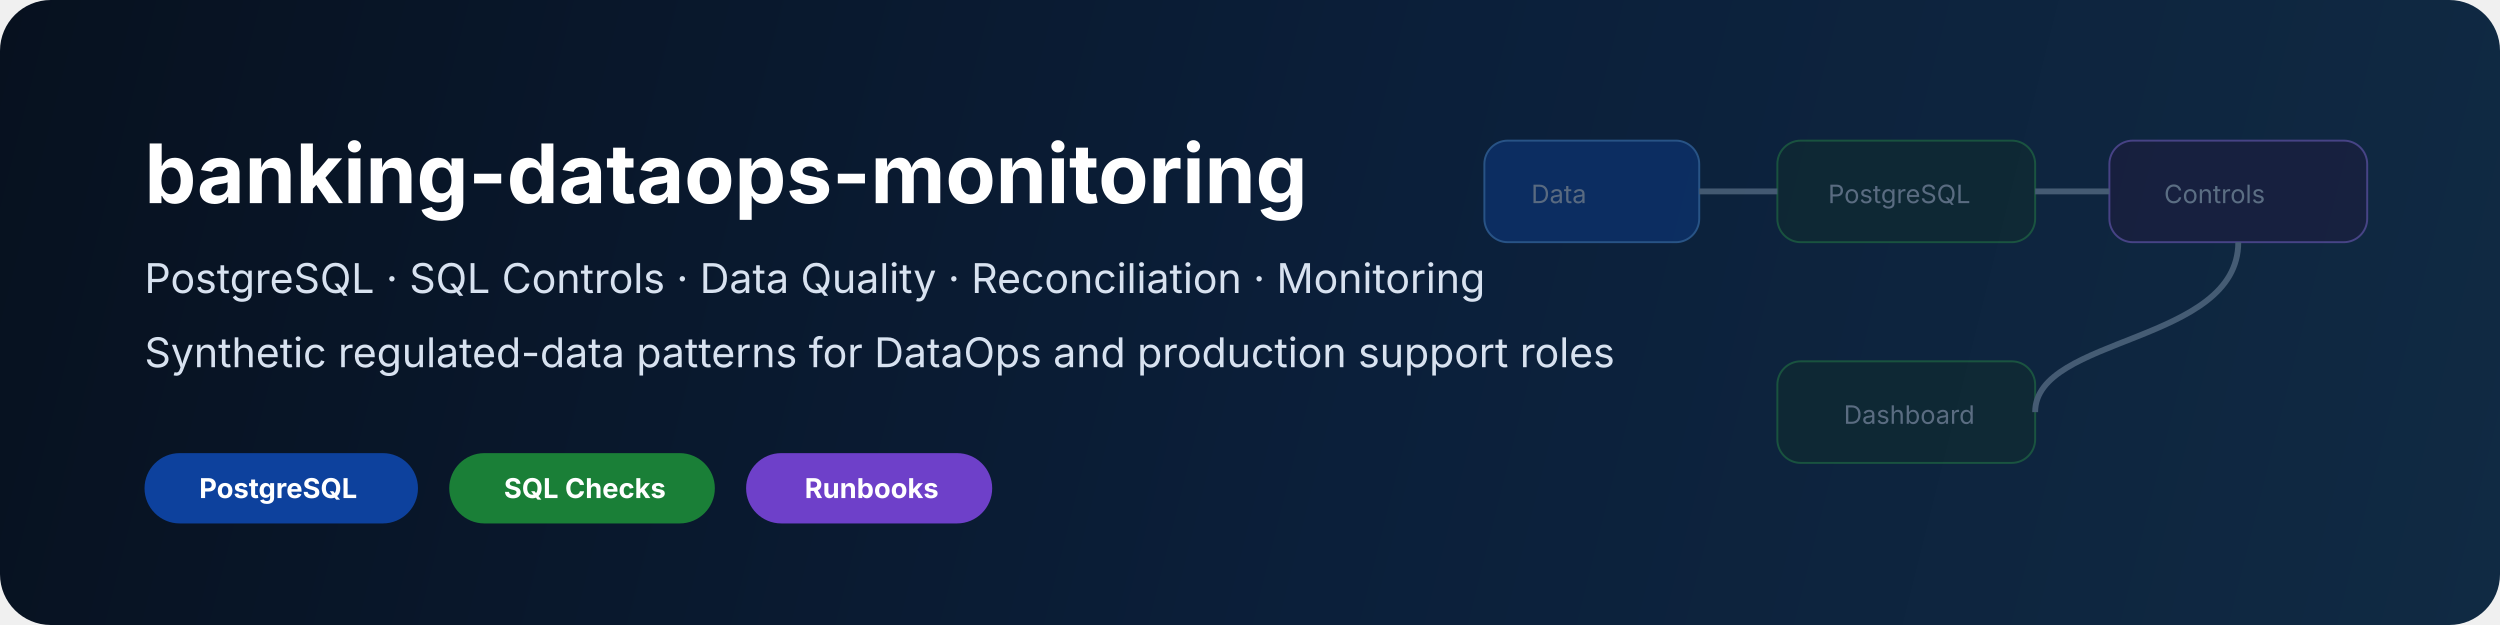
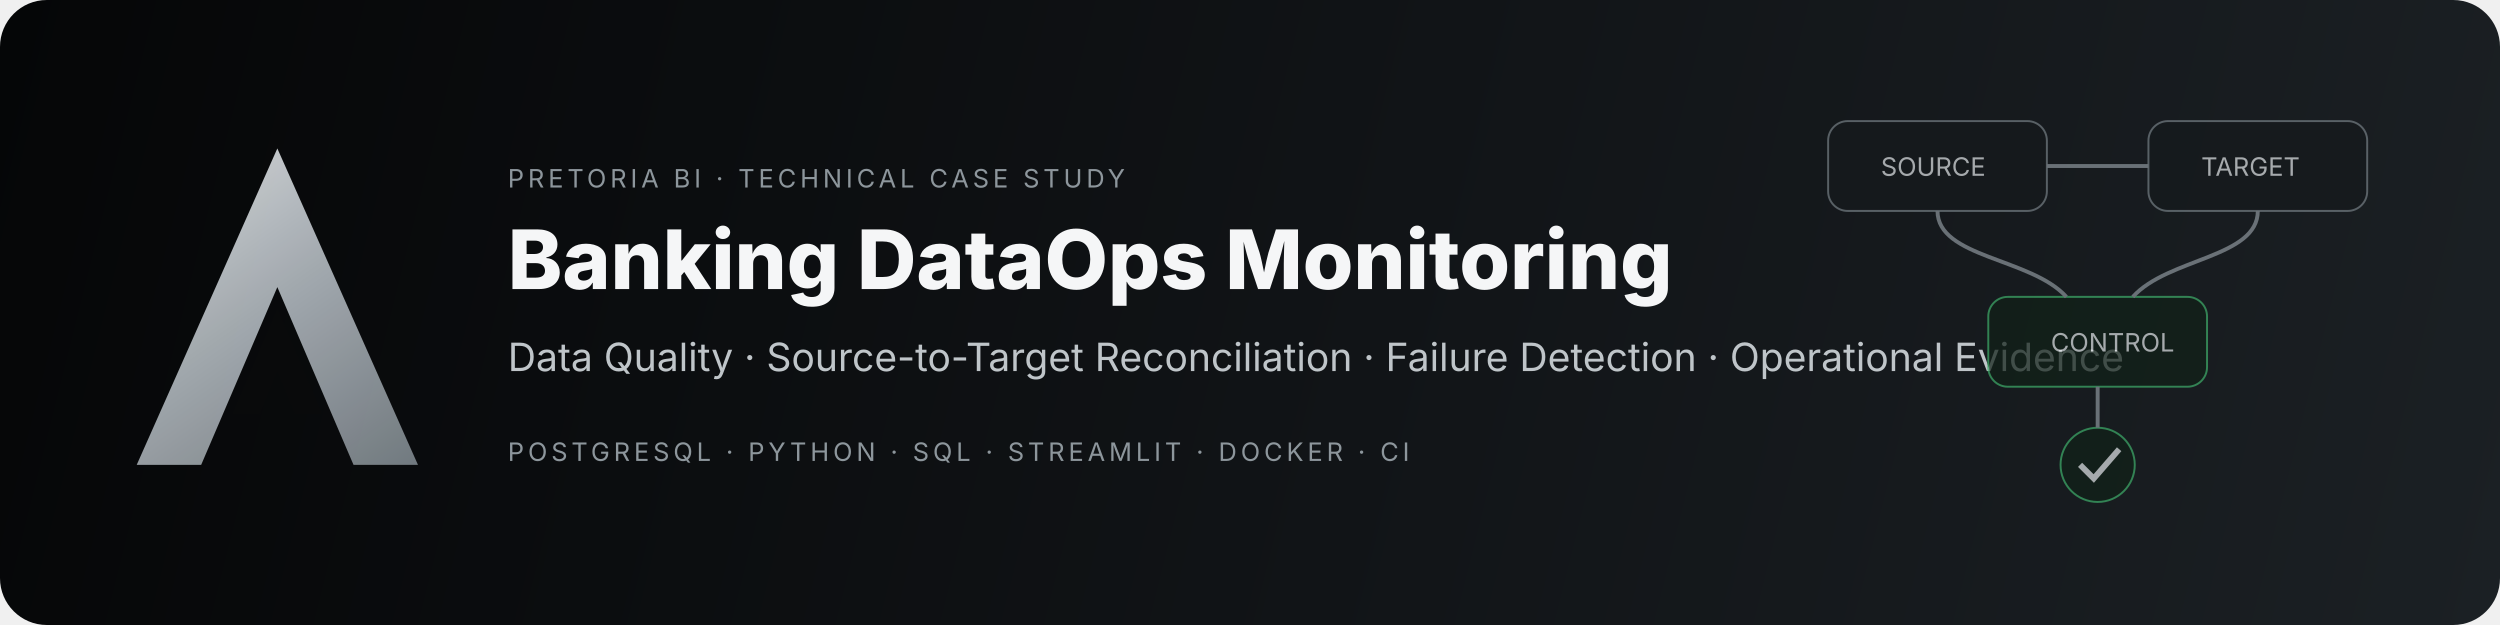
- <svg xmlns="http://www.w3.org/2000/svg" width="1280" height="320" viewBox="0 0 1280 320" fill="none" role="img" aria-label="banking-dataops-monitoring banner">
+ <svg xmlns="http://www.w3.org/2000/svg" width="1280" height="320" viewBox="0 0 1280 320" fill="none" role="img" aria-label="Banking DataOps Monitoring — Pretoria BI">
  <defs>
    <linearGradient id="bg" x1="0" y1="0" x2="1280" y2="320" gradientUnits="userSpaceOnUse">
-       <stop offset="0" stop-color="#07111F" />
-       <stop offset="0.55" stop-color="#0B1F3A" />
-       <stop offset="1" stop-color="#102A43" />
+       <stop offset="0" stop-color="#050607" />
+       <stop offset="0.55" stop-color="#111417" />
+       <stop offset="1" stop-color="#1B2024" />
+     </linearGradient>
+     <linearGradient id="silver" x1="70" y1="40" x2="240" y2="280" gradientUnits="userSpaceOnUse">
+       <stop stop-color="#F2F4F5" />
+       <stop offset=".45" stop-color="#AAB1B6" />
+       <stop offset="1" stop-color="#60686E" />
    </linearGradient>
    <style>
-       .title{font-family:Inter,Segoe UI,Arial,sans-serif;font-size:42px;font-weight:750;fill:#fff}
-       .sub{font-family:Inter,Segoe UI,Arial,sans-serif;font-size:21px;fill:#D8E2F0}
-       .chip{font-family:Inter,Segoe UI,Arial,sans-serif;font-size:14px;font-weight:650;fill:#fff}
-       .node{font-family:Inter,Segoe UI,Arial,sans-serif;font-size:13px;fill:#D8E2F0}
+       .title{font-family:Inter,Segoe UI,Arial,sans-serif;font-size:42px;font-weight:760;fill:#F5F6F7}
+       .sub{font-family:Inter,Segoe UI,Arial,sans-serif;font-size:20px;fill:#BFC5C9}
+       .micro{font-family:Inter,Segoe UI,Arial,sans-serif;font-size:13px;letter-spacing:2px;fill:#8D969C}
+       .node{font-family:Inter,Segoe UI,Arial,sans-serif;font-size:13px;fill:#DDE1E3}
    </style>
  </defs>
-   <rect width="1280" height="320" rx="26" fill="url(#bg)" />
-   <g opacity=".38">
-     <rect x="760" y="72" width="110" height="52" rx="12" fill="#0D419D" stroke="#58A6FF" />
-     <text x="784" y="104" class="node">Data</text>
-     <rect x="910" y="72" width="132" height="52" rx="12" fill="#0F2F24" stroke="#2EA043" />
-     <text x="936" y="104" class="node">PostgreSQL</text>
-     <rect x="1080" y="72" width="132" height="52" rx="12" fill="#24143D" stroke="#A371F7" />
-     <text x="1108" y="104" class="node">Controls</text>
-     <rect x="910" y="185" width="132" height="52" rx="12" fill="#0F2F24" stroke="#2EA043" />
-     <text x="944" y="217" class="node">Dashboard</text>
-     <path d="M870 98 H910" stroke="#9FB3C8" stroke-width="3" />
-     <path d="M1042 98 H1080" stroke="#9FB3C8" stroke-width="3" />
-     <path d="M1146 124 C1146 176 1042 172 1042 211" stroke="#9FB3C8" stroke-width="3" fill="none" />
+   <rect width="1280" height="320" rx="24" fill="url(#bg)" />
+   <path d="M70 238 L142 76 L214 238 H181 L142 147 L103 238 Z" fill="url(#silver)" opacity=".95" />
+   <path d="M119 212 L142 158 L165 212 H151 L142 190 L133 212 Z" fill="#090A0B" />
+   <text x="260" y="96" class="micro">PRETORIA BI · TECHNICAL CASE STUDY</text>
+   <text x="260" y="148" class="title">Banking DataOps Monitoring</text>
+   <text x="260" y="190" class="sub">Data Quality · Source-to-Target Reconciliation · Failure Detection · Operational Evidence</text>
+   <text x="260" y="236" class="micro">POSTGRESQL · PYTHON · SQL · STREAMLIT · DOCKER · CI</text>
+   <g opacity=".72">
+     <rect x="936" y="62" width="112" height="46" rx="10" fill="#15191C" stroke="#727B81" />
+     <text x="963" y="90" class="node">SOURCE</text>
+     <rect x="1100" y="62" width="112" height="46" rx="10" fill="#15191C" stroke="#727B81" />
+     <text x="1127" y="90" class="node">TARGET</text>
+     <rect x="1018" y="152" width="112" height="46" rx="10" fill="#102017" stroke="#3DAA68" />
+     <text x="1050" y="180" class="node">CONTROL</text>
+     <path d="M1048 85 H1100" stroke="#899298" stroke-width="2" />
+     <path d="M992 108 C992 132 1040 132 1058 152" stroke="#899298" stroke-width="2" fill="none" />
+     <path d="M1156 108 C1156 132 1110 132 1092 152" stroke="#899298" stroke-width="2" fill="none" />
+     <circle cx="1074" cy="238" r="19" fill="#102017" stroke="#3DAA68" />
+     <path d="M1065 238 L1072 245 L1085 230" stroke="#DDE1E3" stroke-width="3" fill="none" />
+     <path d="M1074 198 V219" stroke="#899298" stroke-width="2" />
  </g>
-   <text x="74" y="104" class="title">banking-dataops-monitoring</text>
-   <text x="74" y="150" class="sub">PostgreSQL · SQL Controls · Data Quality · Reconciliation · Monitoring</text>
-   <text x="74" y="188" class="sub">Synthetic regulated-data patterns for DataOps and production support roles</text>
-   <rect x="74" y="232" width="140" height="36" rx="18" fill="#0D419D" />
-   <text x="102" y="255" class="chip">PostgreSQL</text>
-   <rect x="230" y="232" width="136" height="36" rx="18" fill="#1A7F37" />
-   <text x="258" y="255" class="chip">SQL Checks</text>
-   <rect x="382" y="232" width="126" height="36" rx="18" fill="#6E40C9" />
-   <text x="412" y="255" class="chip">Runbooks</text>
</svg>
